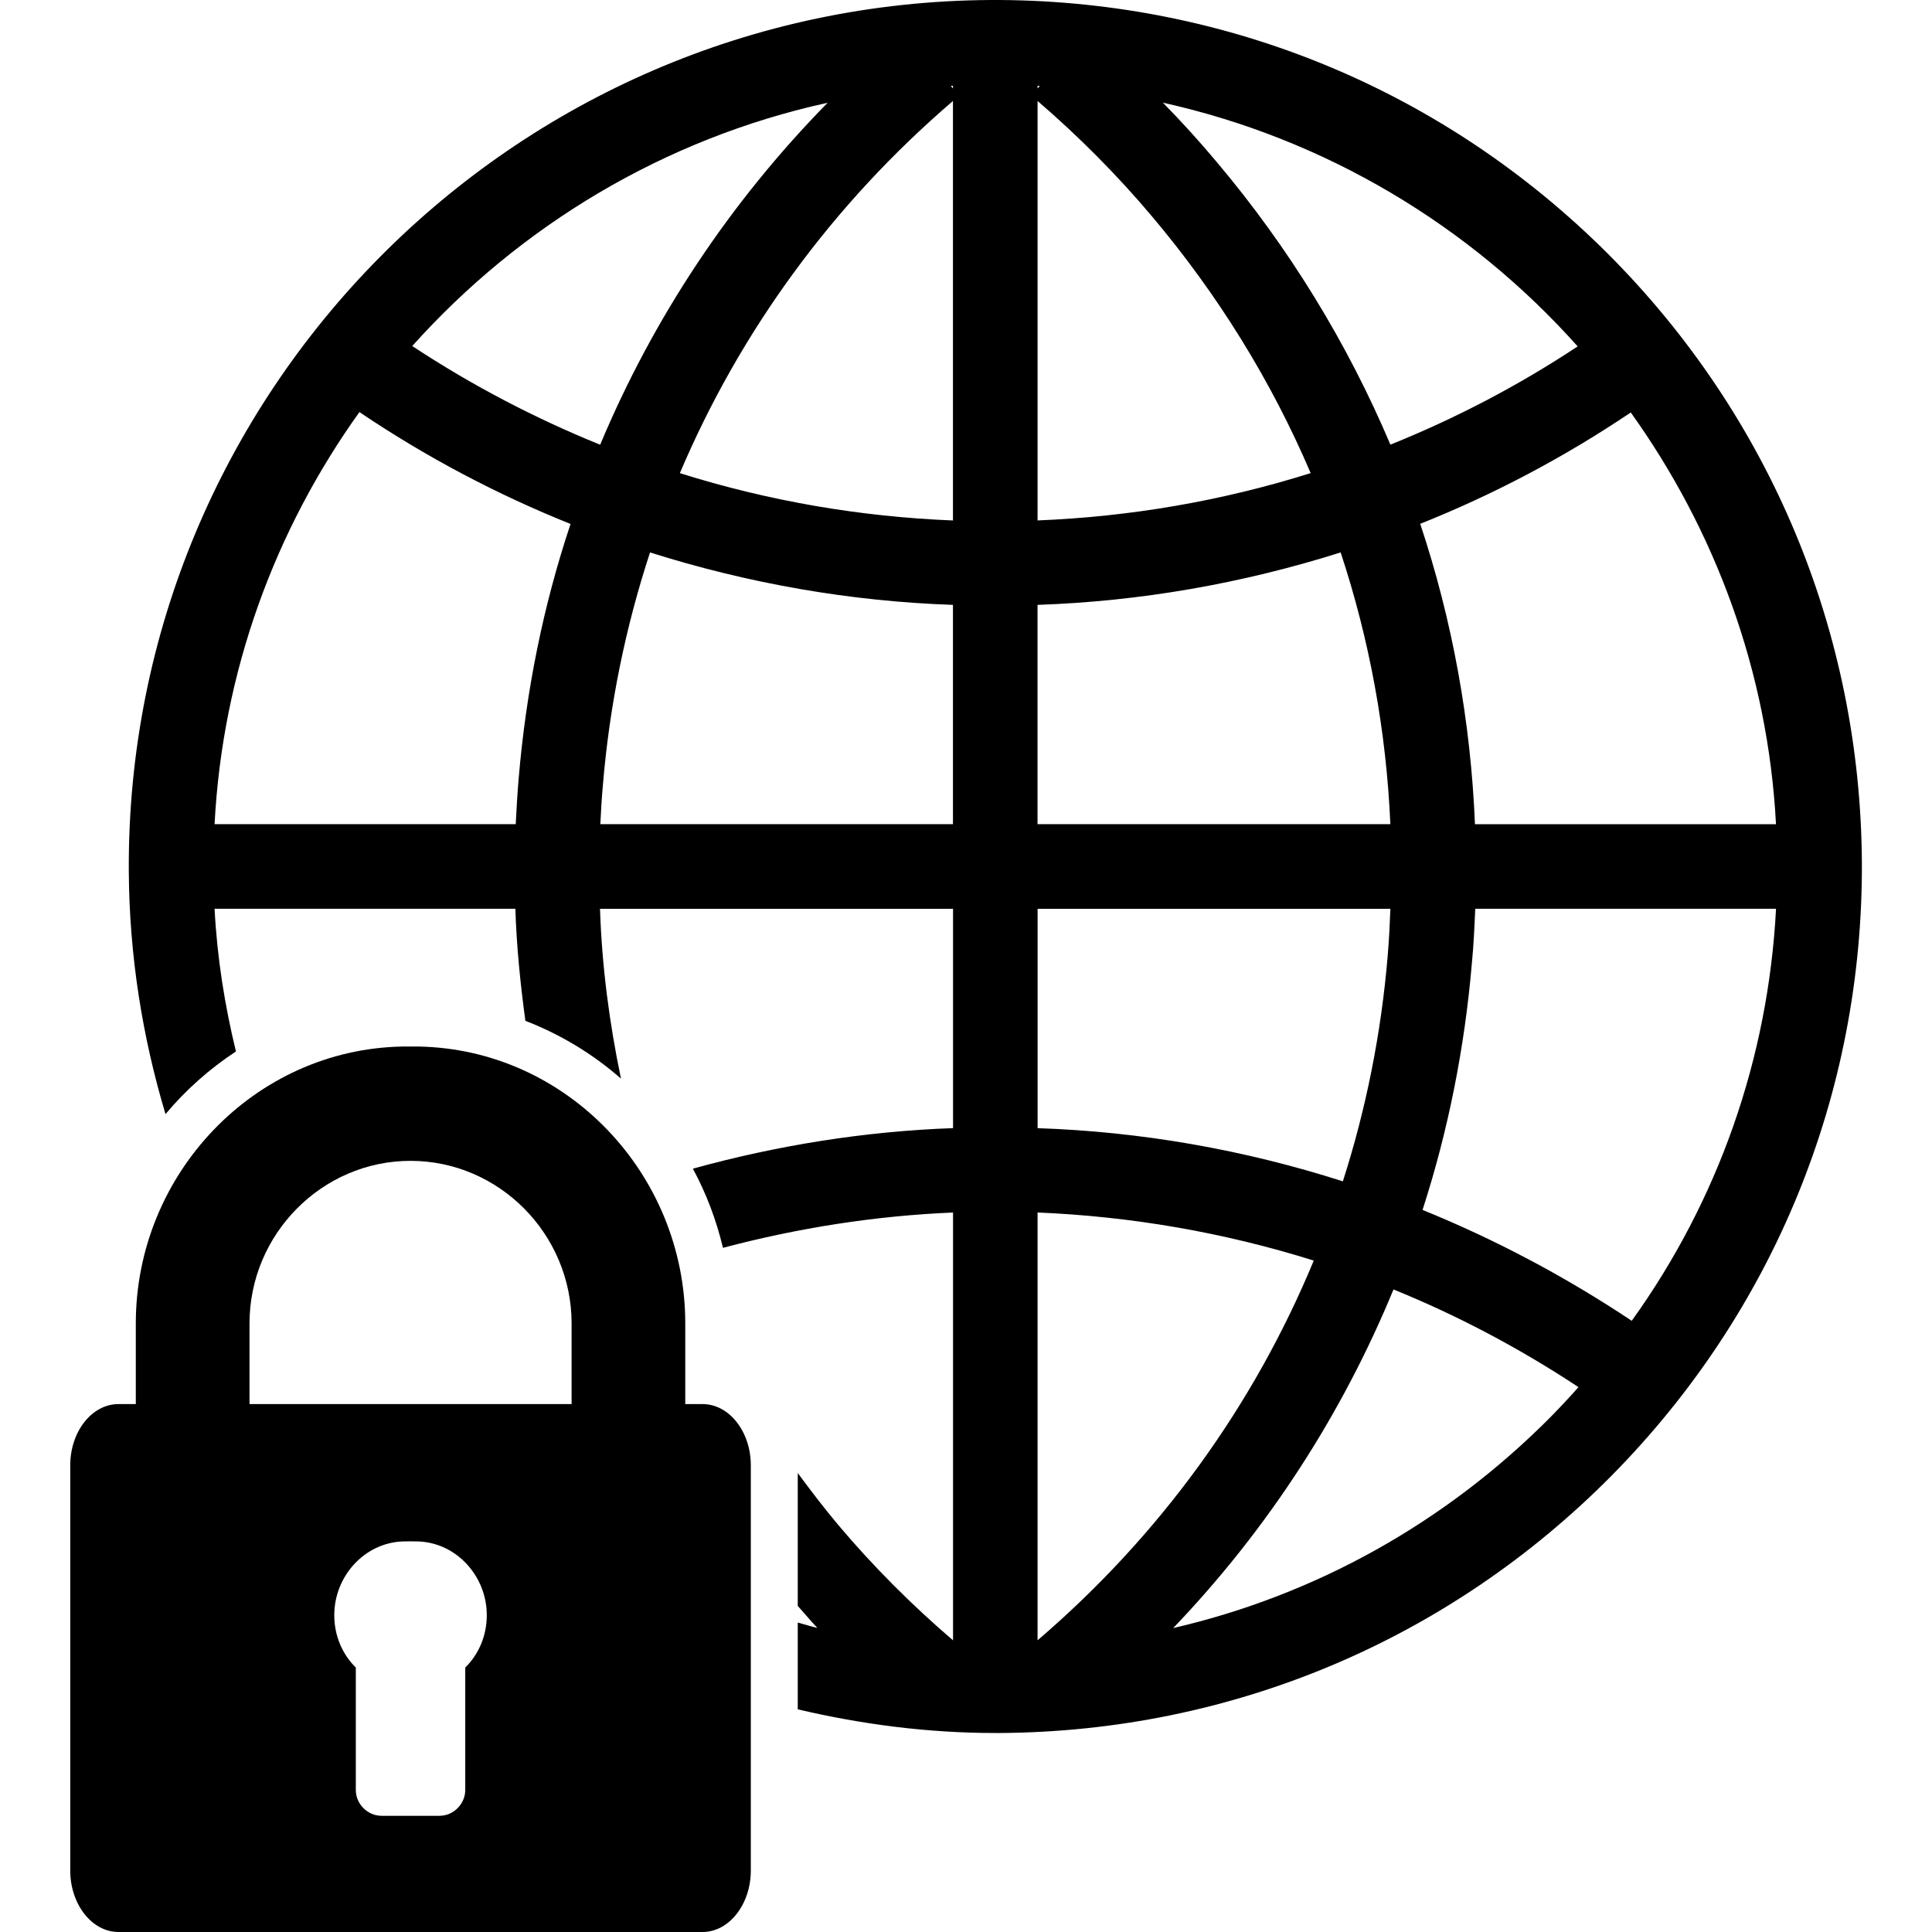
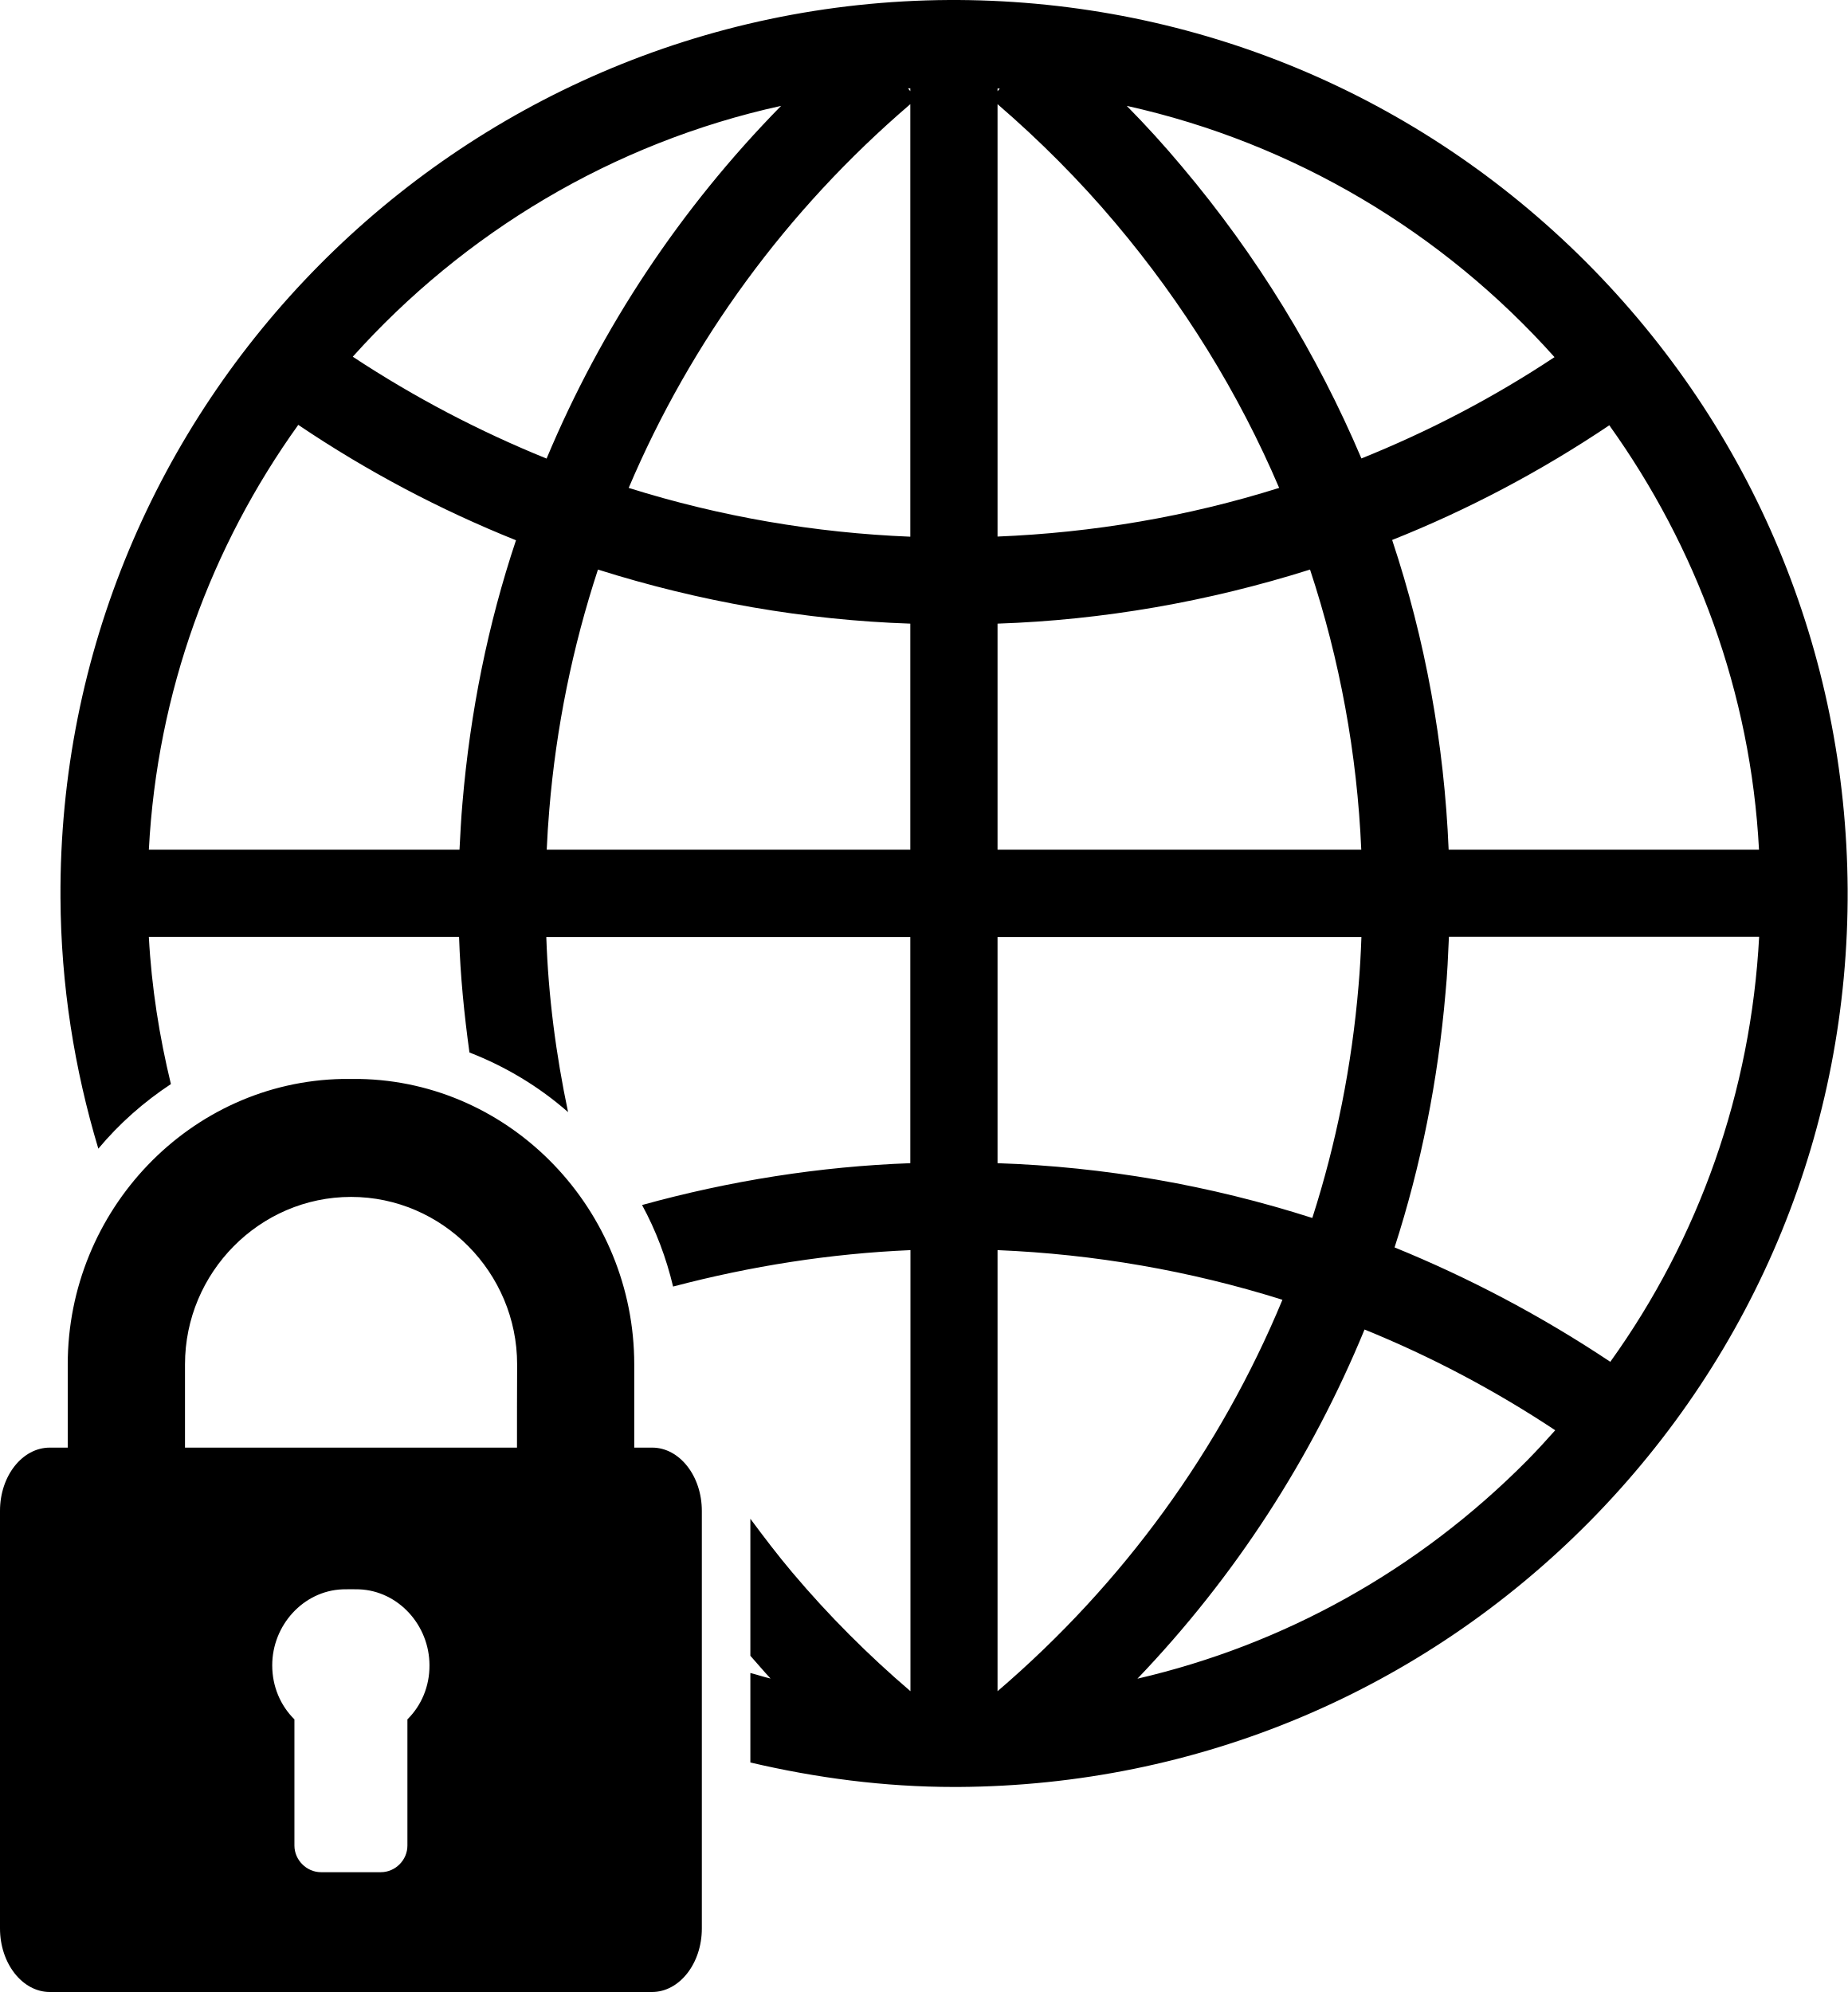
- <svg xmlns="http://www.w3.org/2000/svg" version="1.1" x="0px" y="0px" width="48px" height="48px" viewBox="0 0 48 48" style="enable-background:new 0 0 48 48;" xml:space="preserve">
-   <g id="Proxy">
-     <path d="M10.855,36.983c0.591,0,1.146-0.143,1.65-0.375c-0.222-0.18-0.434-0.371-0.648-0.561H8.884   c0.213,0.234,0.417,0.478,0.641,0.701C9.941,36.897,10.388,36.983,10.855,36.983z" />
-     <path d="M39.949,6.306C35.91,2.271,30.543,0.034,24.833,0H24.62C12.745,0.063,3.137,9.769,3.2,21.634   c0.011,2.102,0.337,4.127,0.912,6.046c0.505-0.603,1.095-1.126,1.75-1.557c-0.279-1.146-0.468-2.33-0.531-3.545h7.473   c0.03,0.937,0.124,1.864,0.249,2.784c0.875,0.338,1.677,0.824,2.375,1.436c-0.289-1.384-0.474-2.791-0.521-4.219h8.771v5.449   c-2.18,0.078-4.346,0.423-6.464,1.007c0.332,0.612,0.582,1.273,0.748,1.967c1.873-0.496,3.79-0.797,5.716-0.877v10.629   c-1.017-0.871-1.976-1.829-2.843-2.856c-0.356-0.423-0.689-0.86-1.015-1.301v3.301c0.164,0.182,0.32,0.37,0.487,0.548   c-0.165-0.039-0.324-0.092-0.487-0.134v2.156c1.58,0.371,3.218,0.588,4.909,0.588c0.039,0,0.078,0,0.107,0   c5.754-0.034,11.148-2.302,15.193-6.383c4.044-4.089,6.257-9.507,6.229-15.251C46.221,15.711,43.983,10.345,39.949,6.306z    M12.886,19.344c-0.033,0.377-0.053,0.76-0.073,1.132H5.331c0.198-3.802,1.506-7.317,3.599-10.238   c1.666,1.124,3.424,2.049,5.245,2.78C13.5,15.038,13.07,17.159,12.886,19.344z M10.242,8.597c2.678-2.988,6.257-5.153,10.32-6.044   c-2.426,2.471-4.334,5.351-5.651,8.496C13.292,10.393,11.733,9.58,10.242,8.597z M23.676,20.476h-8.761   c0.015-0.32,0.034-0.639,0.063-0.963c0.165-1.99,0.562-3.928,1.172-5.788c2.451,0.775,4.984,1.216,7.526,1.303V20.476z    M23.676,12.931c-2.291-0.092-4.572-0.479-6.785-1.176c1.497-3.526,3.796-6.684,6.785-9.246V12.931z M23.676,2.199l-0.054-0.067   c0.015,0,0.034,0,0.054,0V2.199z M40.516,10.248c2.091,2.92,3.409,6.432,3.608,10.229h-7.479c-0.105-2.557-0.562-5.065-1.36-7.463   C37.097,12.292,38.854,11.367,40.516,10.248z M39.197,8.606c-1.486,0.983-3.04,1.792-4.653,2.441   c-1.065-2.514-2.509-4.883-4.324-7.033c-0.422-0.503-0.861-0.988-1.328-1.463C32.937,3.449,36.521,5.608,39.197,8.606z    M25.778,2.131c0.02,0,0.039,0,0.054,0.004l-0.054,0.063V2.131z M25.778,2.508c1.018,0.877,1.977,1.84,2.839,2.863   c1.646,1.951,2.973,4.102,3.946,6.383c-2.214,0.697-4.494,1.084-6.785,1.176V2.508z M25.778,15.028   c2.542-0.087,5.075-0.527,7.53-1.303c0.717,2.17,1.134,4.436,1.235,6.751h-8.766V15.028z M25.778,22.579h8.766   c-0.015,0.387-0.034,0.78-0.067,1.167c-0.161,1.928-0.538,3.808-1.114,5.604c-2.465-0.789-5.017-1.235-7.584-1.321V22.579z    M25.778,40.753V30.124c2.319,0.097,4.63,0.494,6.862,1.195C31.148,34.923,28.819,38.148,25.778,40.753z M38.535,35.194   c-2.616,2.64-5.852,4.437-9.387,5.255c2.354-2.461,4.194-5.309,5.473-8.413c1.589,0.645,3.129,1.458,4.596,2.427   C38.999,34.709,38.767,34.957,38.535,35.194z M40.54,32.815c-1.657-1.104-3.396-2.023-5.197-2.755   c0.635-1.966,1.046-4.02,1.226-6.136c0.044-0.446,0.063-0.896,0.083-1.346h7.473C43.93,26.298,42.689,29.824,40.54,32.815z" />
-     <path d="M17.455,34.884h-0.43v-2.006c0-3.71-2.944-6.811-6.625-6.877c-0.1-0.001-0.301-0.001-0.401,0   c-3.681,0.066-6.625,3.167-6.625,6.877v2.006H2.944c-0.661,0-1.199,0.682-1.199,1.524v10.063C1.745,47.313,2.284,48,2.944,48   h14.511c0.66,0,1.199-0.688,1.199-1.529V36.408C18.654,35.565,18.115,34.884,17.455,34.884z M11.559,41.43v3.041   c0,0.348-0.292,0.642-0.64,0.642H9.48c-0.349,0-0.64-0.294-0.64-0.642V41.43c-0.337-0.332-0.535-0.793-0.535-1.302   c0-0.964,0.746-1.793,1.694-1.831c0.1-0.004,0.301-0.004,0.401,0c0.948,0.038,1.694,0.867,1.694,1.831   C12.094,40.637,11.896,41.098,11.559,41.43z M14.201,34.884h-3.8H9.999h-3.8v-2.006c0-2.21,1.796-4.037,4-4.037   c2.206,0,4.002,1.827,4.002,4.037V34.884z" />
-   </g>
+ <svg xmlns="http://www.w3.org/2000/svg" version="1.1" id="proxy" x="0px" y="0px" viewBox="0.508 0 12.983 14" enable-background="new 0.508 0 12.983 14" xml:space="preserve">
+   <path d="M3.166,10.787c0.172,0,0.334-0.042,0.481-0.109c-0.065-0.052-0.127-0.108-0.189-0.164H2.591  c0.062,0.068,0.122,0.139,0.187,0.204C2.899,10.762,3.029,10.787,3.166,10.787z M11.651,1.839C10.473,0.662,8.908,0.01,7.242,0H7.18  C3.717,0.018,0.914,2.849,0.933,6.31c0.003,0.613,0.098,1.204,0.266,1.763c0.147-0.176,0.319-0.328,0.51-0.454  C1.628,7.285,1.573,6.94,1.554,6.585h2.18C3.743,6.859,3.77,7.129,3.807,7.397c0.255,0.099,0.489,0.24,0.693,0.419  C4.415,7.412,4.361,7.002,4.347,6.586h2.558v1.589C6.27,8.198,5.638,8.298,5.02,8.469C5.117,8.647,5.19,8.84,5.238,9.042  C5.785,8.898,6.344,8.81,6.906,8.786v3.1c-0.297-0.254-0.576-0.533-0.829-0.833c-0.104-0.123-0.201-0.251-0.296-0.379v0.963  c0.048,0.053,0.093,0.108,0.142,0.16c-0.048-0.011-0.094-0.027-0.142-0.039v0.629c0.461,0.108,0.939,0.172,1.432,0.172  c0.011,0,0.023,0,0.031,0c1.678-0.01,3.251-0.671,4.431-1.862c1.179-1.193,1.825-2.773,1.817-4.448  C13.481,4.582,12.828,3.017,11.651,1.839z M3.758,5.642c-0.01,0.11-0.015,0.222-0.021,0.33H1.554  c0.058-1.109,0.439-2.134,1.05-2.986c0.486,0.328,0.999,0.598,1.53,0.811C3.937,4.386,3.812,5.005,3.758,5.642z M2.987,2.507  c0.781-0.871,1.825-1.503,3.01-1.763C5.289,1.465,4.733,2.305,4.349,3.223C3.876,3.031,3.422,2.794,2.987,2.507z M6.905,5.972H4.35  c0.004-0.093,0.01-0.186,0.018-0.281c0.048-0.58,0.164-1.146,0.342-1.688c0.715,0.226,1.454,0.355,2.195,0.38  C6.905,4.383,6.905,5.972,6.905,5.972z M6.905,3.772c-0.668-0.027-1.333-0.14-1.979-0.343C5.363,2.4,6.033,1.479,6.905,0.732V3.772z   M6.905,0.641l-0.016-0.02c0.004,0,0.01,0,0.016,0V0.641z M11.817,2.989c0.61,0.852,0.994,1.876,1.052,2.983h-2.181  c-0.031-0.746-0.164-1.477-0.397-2.177C10.819,3.585,11.332,3.315,11.817,2.989z M11.432,2.51c-0.433,0.287-0.887,0.523-1.357,0.712  C9.764,2.489,9.343,1.798,8.814,1.171C8.691,1.024,8.563,0.883,8.426,0.744C9.606,1.006,10.651,1.636,11.432,2.51z M7.518,0.622  c0.006,0,0.011,0,0.016,0.001L7.518,0.641V0.622z M7.518,0.732c0.297,0.256,0.577,0.537,0.828,0.835  c0.48,0.569,0.867,1.196,1.151,1.862C8.851,3.632,8.186,3.744,7.518,3.771V0.732z M7.518,4.383c0.741-0.025,1.48-0.154,2.196-0.38  c0.209,0.633,0.331,1.294,0.36,1.969H7.518L7.518,4.383L7.518,4.383z M7.518,6.586h2.557c-0.004,0.113-0.01,0.228-0.02,0.34  C10.008,7.488,9.898,8.037,9.73,8.56C9.011,8.33,8.267,8.2,7.518,8.175L7.518,6.586L7.518,6.586z M7.518,11.886v-3.1  C8.194,8.814,8.869,8.93,9.52,9.135C9.084,10.186,8.405,11.126,7.518,11.886z M11.239,10.265c-0.763,0.77-1.707,1.294-2.738,1.533  c0.687-0.718,1.223-1.548,1.596-2.454c0.463,0.188,0.913,0.425,1.34,0.708C11.374,10.123,11.307,10.196,11.239,10.265z   M11.824,9.571c-0.483-0.322-0.991-0.59-1.516-0.804c0.185-0.573,0.305-1.172,0.358-1.79c0.013-0.13,0.018-0.261,0.024-0.393h2.18  C12.812,7.67,12.45,8.699,11.824,9.571z M5.091,10.174H4.965V9.589c0-1.082-0.859-1.987-1.932-2.006c-0.029,0-0.088,0-0.117,0  C1.842,7.603,0.984,8.507,0.984,9.589v0.585H0.858c-0.193,0-0.35,0.199-0.35,0.444v2.935C0.508,13.8,0.666,14,0.858,14h4.232  c0.193,0,0.35-0.201,0.35-0.446v-2.935C5.44,10.373,5.283,10.174,5.091,10.174z M3.371,12.084v0.887  c0,0.102-0.085,0.187-0.187,0.187h-0.42c-0.102,0-0.187-0.086-0.187-0.187v-0.887c-0.098-0.097-0.156-0.231-0.156-0.38  c0-0.281,0.218-0.523,0.494-0.534c0.029-0.001,0.088-0.001,0.117,0c0.276,0.011,0.494,0.253,0.494,0.534  C3.527,11.852,3.469,11.987,3.371,12.084z M4.141,10.174H3.033H2.916H1.808V9.589c0-0.645,0.524-1.177,1.167-1.177  c0.643,0,1.167,0.533,1.167,1.177C4.141,9.589,4.141,10.174,4.141,10.174z" />
</svg>
